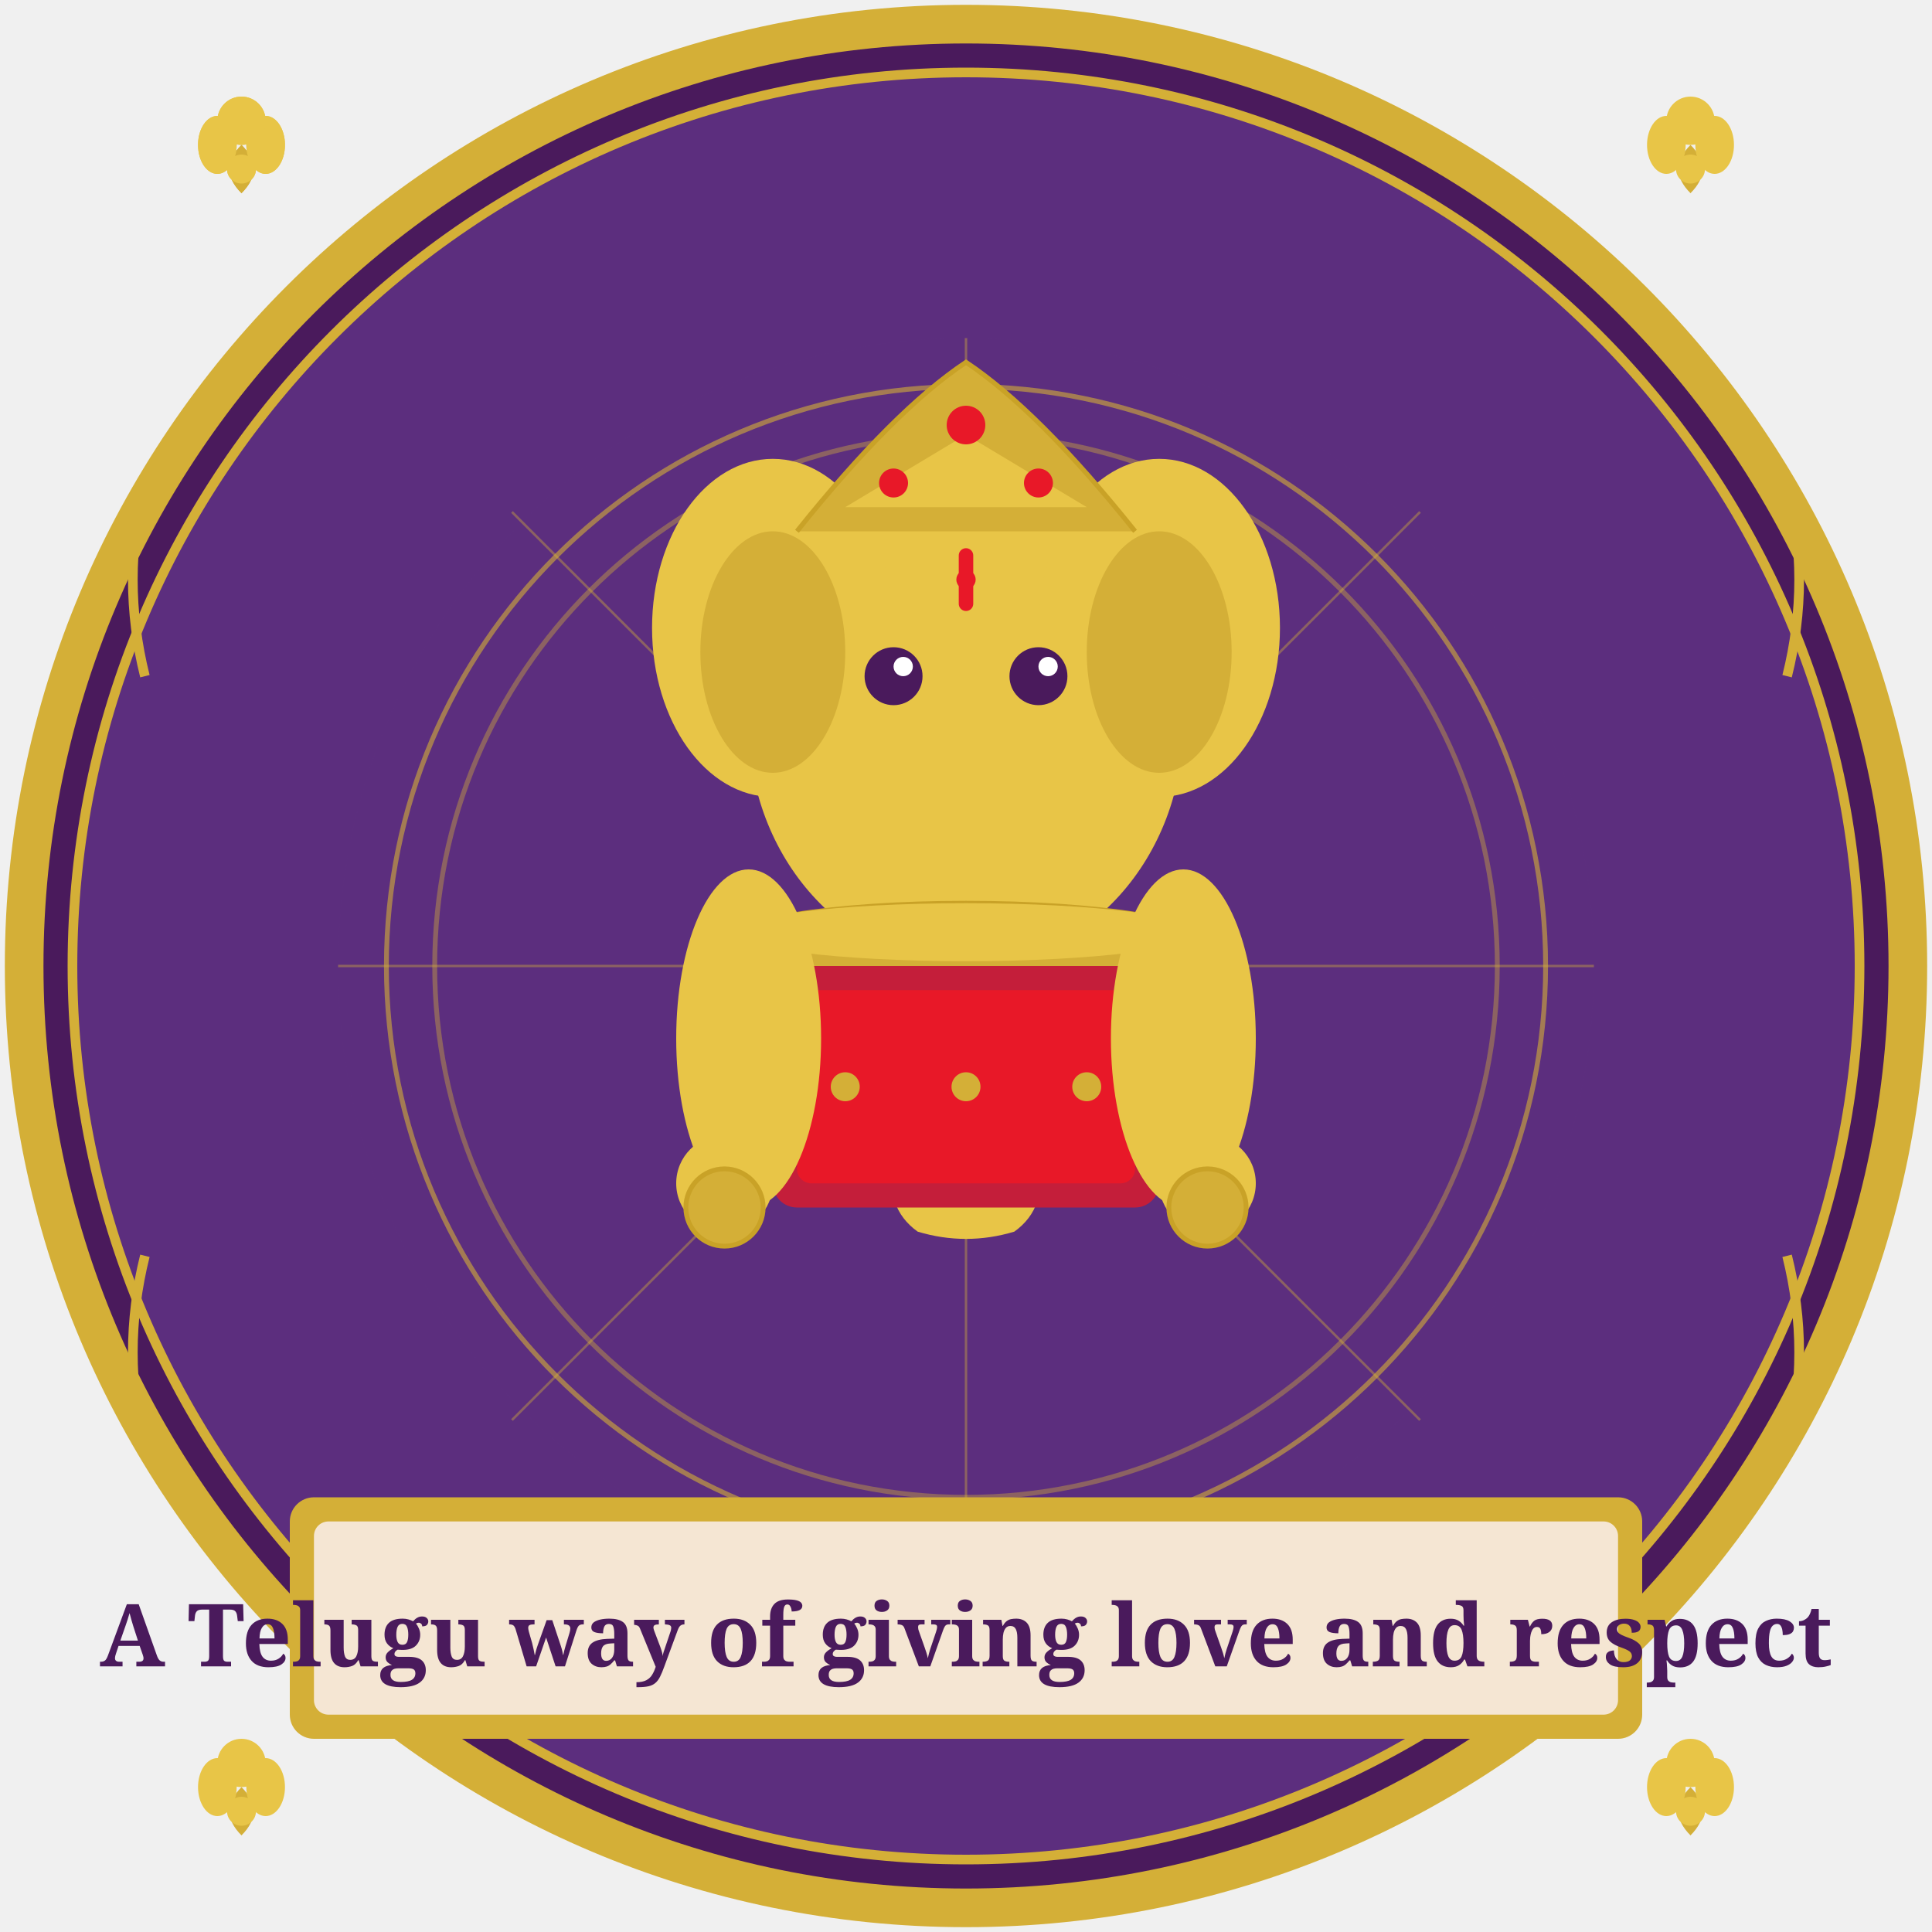
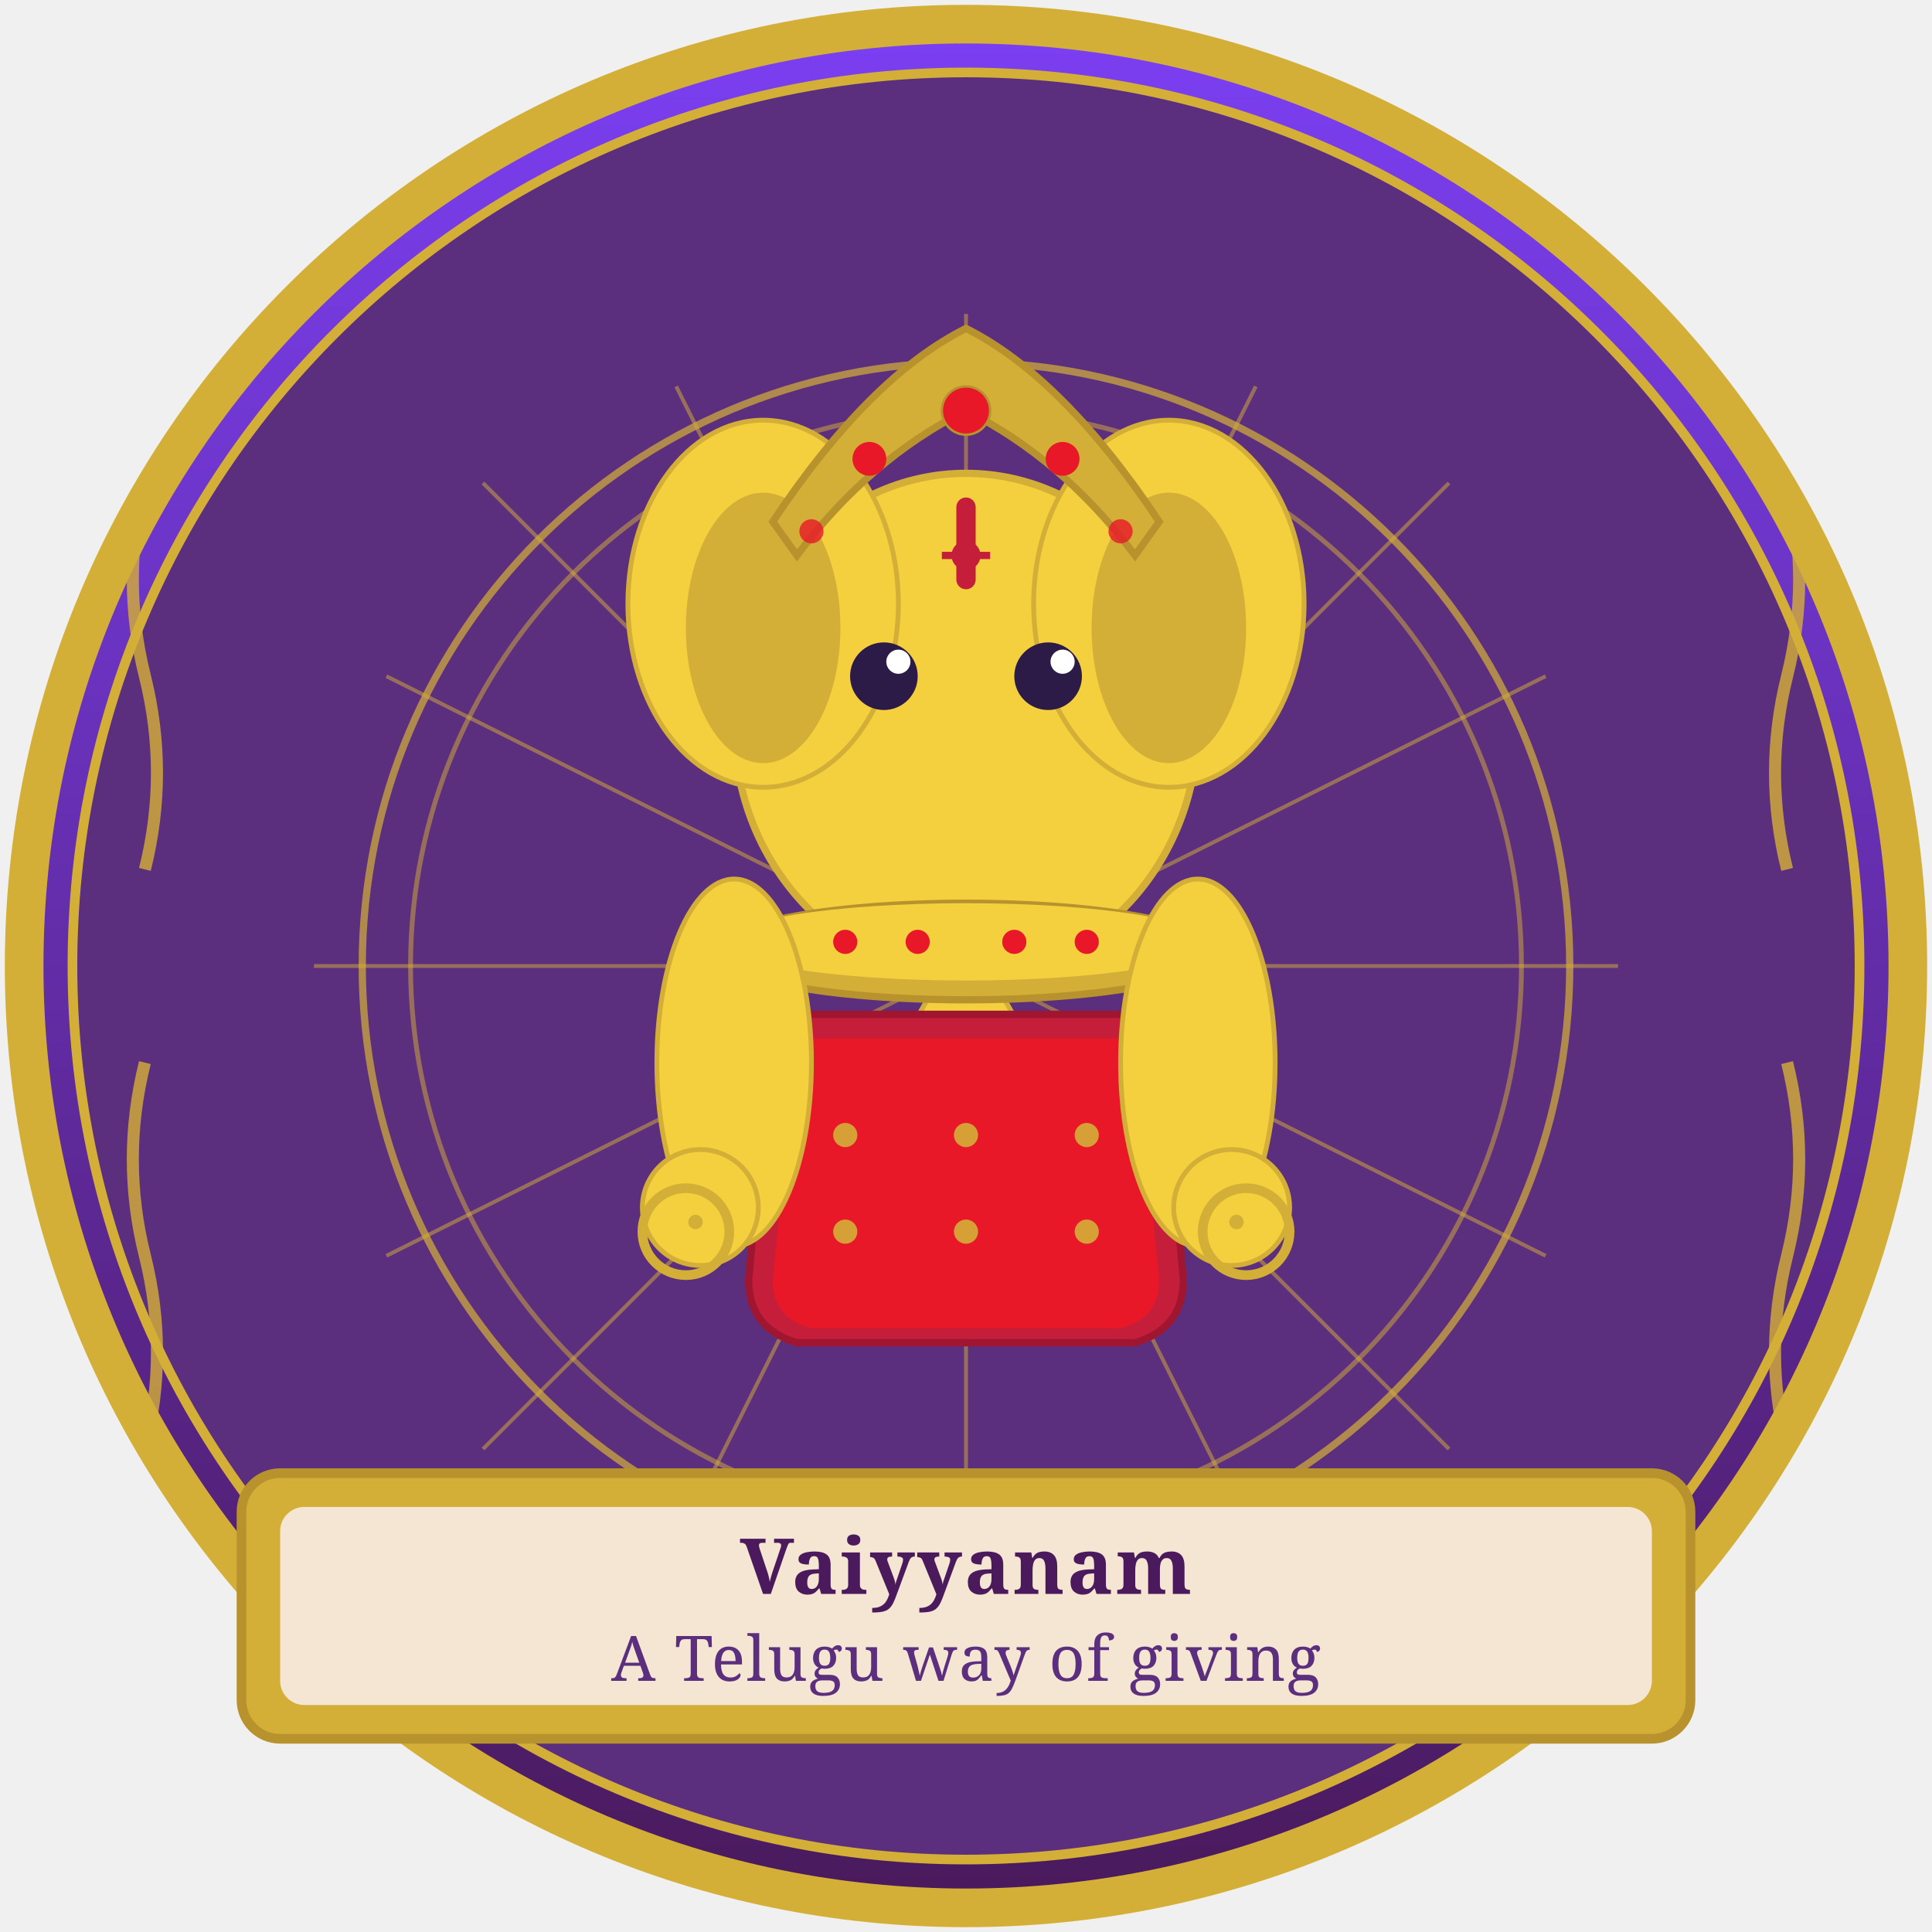
<svg xmlns="http://www.w3.org/2000/svg" viewBox="0 0 400 400">
-   <circle cx="200" cy="200" r="195" fill="#4A1A5C" stroke="#D4AF37" stroke-width="8" />
+   <defs>
+     <linearGradient id="purpleGrad" x1="0%" y1="0%" x2="0%" y2="100%">
+       <stop offset="0%" style="stop-color:#7B3FF2;stop-opacity:1" />
+       <stop offset="100%" style="stop-color:#4A1A5C;stop-opacity:1" />
+     </linearGradient>
+   </defs>
+   <circle cx="200" cy="200" r="195" fill="url(#purpleGrad)" stroke="#D4AF37" stroke-width="8" />
  <circle cx="200" cy="200" r="185" fill="#5C2E7E" stroke="#D4AF37" stroke-width="2" />
-   <g id="flower">
-     <path d="M 50 30 Q 45 35 50 40 Q 55 35 50 30" fill="#D4AF37" />
-     <circle cx="50" cy="35" r="3" fill="#E8C547" />
-     <ellipse cx="45" cy="30" rx="4" ry="6" fill="#E8C547" />
-     <ellipse cx="55" cy="30" rx="4" ry="6" fill="#E8C547" />
-     <ellipse cx="50" cy="25" rx="5" ry="5" fill="#E8C547" />
+   <path d="M 30 100 Q 25 120 30 140 Q 35 160 30 180" stroke="#D4AF37" stroke-width="2.5" fill="none" opacity="0.8" />
+   <path d="M 370 100 Q 375 120 370 140 Q 365 160 370 180" stroke="#D4AF37" stroke-width="2.5" fill="none" opacity="0.8" />
+   <path d="M 30 220 Q 25 240 30 260 Q 35 280 30 300" stroke="#D4AF37" stroke-width="2.5" fill="none" opacity="0.8" />
+   <path d="M 370 220 Q 375 240 370 260 Q 365 280 370 300" stroke="#D4AF37" stroke-width="2.5" fill="none" opacity="0.8" />
+   <circle cx="200" cy="200" r="130" fill="#5C2E7E" opacity="0.6" />
+   <circle cx="200" cy="200" r="125" fill="none" stroke="#D4AF37" stroke-width="1.5" opacity="0.7" />
+   <circle cx="200" cy="200" r="115" fill="none" stroke="#D4AF37" stroke-width="1" opacity="0.5" />
+   <g stroke="#D4AF37" stroke-width="0.8" opacity="0.5">
+     <line x1="200" y1="65" x2="200" y2="335" />
+     <line x1="65" y1="200" x2="335" y2="200" />
+     <line x1="100" y1="100" x2="300" y2="300" />
+     <line x1="300" y1="100" x2="100" y2="300" />
+     <line x1="140" y1="80" x2="260" y2="320" />
+     <line x1="80" y1="140" x2="320" y2="260" />
+     <line x1="260" y1="80" x2="140" y2="320" />
+     <line x1="320" y1="140" x2="80" y2="260" />
  </g>
-   <use href="#flower" x="0" y="0" />
-   <use href="#flower" x="300" y="0" />
-   <use href="#flower" x="0" y="340" />
-   <use href="#flower" x="300" y="340" />
-   <path d="M 30 100 Q 25 120 30 140" stroke="#D4AF37" stroke-width="2" fill="none" />
-   <path d="M 370 100 Q 375 120 370 140" stroke="#D4AF37" stroke-width="2" fill="none" />
-   <path d="M 30 260 Q 25 280 30 300" stroke="#D4AF37" stroke-width="2" fill="none" />
-   <path d="M 370 260 Q 375 280 370 300" stroke="#D4AF37" stroke-width="2" fill="none" />
-   <circle cx="200" cy="200" r="130" fill="#5C2E7E" opacity="0.5" />
-   <circle cx="200" cy="200" r="120" fill="none" stroke="#D4AF37" stroke-width="1" opacity="0.6" />
-   <circle cx="200" cy="200" r="110" fill="none" stroke="#D4AF37" stroke-width="1" opacity="0.4" />
-   <g stroke="#D4AF37" stroke-width="0.5" opacity="0.4">
-     <line x1="200" y1="70" x2="200" y2="330" />
-     <line x1="70" y1="200" x2="330" y2="200" />
-     <line x1="106" y1="106" x2="294" y2="294" />
-     <line x1="294" y1="106" x2="106" y2="294" />
-   </g>
-   <ellipse cx="200" cy="150" rx="45" ry="50" fill="#E8C547" />
-   <ellipse cx="160" cy="130" rx="25" ry="35" fill="#E8C547" />
-   <ellipse cx="240" cy="130" rx="25" ry="35" fill="#E8C547" />
-   <ellipse cx="160" cy="135" rx="15" ry="25" fill="#D4AF37" />
-   <ellipse cx="240" cy="135" rx="15" ry="25" fill="#D4AF37" />
-   <path d="M 200 190 Q 190 220 185 240 Q 183 250 190 255 Q 200 258 210 255 Q 217 250 215 240 Q 210 220 200 190" fill="#E8C547" />
-   <circle cx="185" cy="140" r="6" fill="#4A1A5C" />
-   <circle cx="215" cy="140" r="6" fill="#4A1A5C" />
-   <circle cx="187" cy="138" r="2" fill="#FFFFFF" />
-   <circle cx="217" cy="138" r="2" fill="#FFFFFF" />
-   <path d="M 200 125 L 200 115" stroke="#E81828" stroke-width="3" stroke-linecap="round" />
-   <circle cx="200" cy="120" r="2" fill="#E81828" />
-   <path d="M 165 110 Q 185 85 200 75 Q 215 85 235 110" fill="#D4AF37" stroke="#C9A227" stroke-width="1" />
-   <path d="M 175 105 L 200 90 L 225 105" fill="#E8C547" />
-   <circle cx="185" cy="100" r="3" fill="#E81828" />
-   <circle cx="200" cy="88" r="4" fill="#E81828" />
-   <circle cx="215" cy="100" r="3" fill="#E81828" />
-   <ellipse cx="200" cy="195" rx="50" ry="8" fill="#D4AF37" stroke="#C9A227" stroke-width="1" />
-   <ellipse cx="200" cy="193" rx="48" ry="6" fill="#E8C547" />
-   <rect x="160" y="200" width="80" height="50" rx="5" fill="#C41E3A" />
-   <rect x="165" y="205" width="70" height="40" rx="3" fill="#E81828" />
-   <circle cx="175" cy="225" r="3" fill="#D4AF37" />
-   <circle cx="200" cy="225" r="3" fill="#D4AF37" />
-   <circle cx="225" cy="225" r="3" fill="#D4AF37" />
-   <ellipse cx="245" cy="215" rx="15" ry="35" fill="#E8C547" />
-   <circle cx="250" cy="245" r="10" fill="#E8C547" />
-   <ellipse cx="155" cy="215" rx="15" ry="35" fill="#E8C547" />
-   <circle cx="150" cy="245" r="10" fill="#E8C547" />
-   <circle cx="250" cy="250" r="8" fill="#D4AF37" stroke="#C9A227" stroke-width="1" />
-   <circle cx="150" cy="250" r="8" fill="#D4AF37" stroke="#C9A227" stroke-width="1" />
-   <rect x="60" y="310" width="280" height="50" rx="5" fill="#D4AF37" />
-   <rect x="65" y="315" width="270" height="40" rx="3" fill="#F5E6D3" />
-   <text x="200" y="345" font-family="serif" font-size="18" font-weight="bold" text-anchor="middle" fill="#4A1A5C">
-     A Telugu way of giving love and respect
+   <ellipse cx="200" cy="150" rx="48" ry="52" fill="#F4D03F" stroke="#D4AF37" stroke-width="1.5" />
+   <ellipse cx="158" cy="125" rx="28" ry="38" fill="#F4D03F" stroke="#D4AF37" stroke-width="1" />
+   <ellipse cx="242" cy="125" rx="28" ry="38" fill="#F4D03F" stroke="#D4AF37" stroke-width="1" />
+   <ellipse cx="158" cy="130" rx="16" ry="28" fill="#D4AF37" />
+   <ellipse cx="242" cy="130" rx="16" ry="28" fill="#D4AF37" />
+   <path d="M 200 195 Q 185 215 178 240 Q 175 250 175 260 Q 175 268 183 270 Q 200 272 217 270 Q 225 268 225 260 Q 225 250 222 240 Q 215 215 200 195" fill="#F4D03F" stroke="#D4AF37" stroke-width="1" />
+   <path d="M 178 240 Q 180 250 183 260" stroke="#D4AF37" stroke-width="1" fill="none" opacity="0.6" />
+   <path d="M 222 240 Q 220 250 217 260" stroke="#D4AF37" stroke-width="1" fill="none" opacity="0.6" />
+   <circle cx="183" cy="140" r="7" fill="#2C1B47" />
+   <circle cx="217" cy="140" r="7" fill="#2C1B47" />
+   <circle cx="186" cy="137" r="2.5" fill="#FFFFFF" />
+   <circle cx="220" cy="137" r="2.5" fill="#FFFFFF" />
+   <path d="M 200 120 L 200 105" stroke="#C41E3A" stroke-width="4" stroke-linecap="round" />
+   <circle cx="200" cy="115" r="3" fill="#C41E3A" />
+   <line x1="195" y1="115" x2="205" y2="115" stroke="#C41E3A" stroke-width="1.5" />
+   <path d="M 160 108 Q 180 78 200 68 Q 220 78 240 108 L 235 115 Q 220 95 200 85 Q 180 95 165 115 Z" fill="#D4AF37" stroke="#B8932D" stroke-width="1.5" />
+   <circle cx="200" cy="85" r="5" fill="#E81828" stroke="#B8932D" stroke-width="0.5" />
+   <circle cx="180" cy="95" r="3.5" fill="#E81828" />
+   <circle cx="220" cy="95" r="3.5" fill="#E81828" />
+   <circle cx="168" cy="110" r="2.5" fill="#E81828" opacity="0.8" />
+   <circle cx="232" cy="110" r="2.5" fill="#E81828" opacity="0.8" />
+   <ellipse cx="200" cy="197" rx="52" ry="10" fill="#D4AF37" stroke="#B8932D" stroke-width="1.5" />
+   <ellipse cx="200" cy="195" rx="50" ry="8" fill="#F4D03F" />
+   <circle cx="175" cy="195" r="2.5" fill="#E81828" />
+   <circle cx="190" cy="195" r="2.5" fill="#E81828" />
+   <circle cx="210" cy="195" r="2.5" fill="#E81828" />
+   <circle cx="225" cy="195" r="2.5" fill="#E81828" />
+   <path d="M 160 210 L 155 265 Q 155 275 165 278 L 235 278 Q 245 275 245 265 L 240 210 Z" fill="#C41E3A" stroke="#A01630" stroke-width="1.5" />
+   <path d="M 165 215 L 160 265 Q 160 273 168 275 L 232 275 Q 240 273 240 265 L 235 215 Z" fill="#E81828" />
+   <circle cx="175" cy="235" r="2.5" fill="#D4AF37" opacity="0.9" />
+   <circle cx="200" cy="235" r="2.5" fill="#D4AF37" opacity="0.9" />
+   <circle cx="225" cy="235" r="2.5" fill="#D4AF37" opacity="0.9" />
+   <circle cx="175" cy="255" r="2.5" fill="#D4AF37" opacity="0.9" />
+   <circle cx="200" cy="255" r="2.5" fill="#D4AF37" opacity="0.9" />
+   <circle cx="225" cy="255" r="2.5" fill="#D4AF37" opacity="0.9" />
+   <ellipse cx="248" cy="220" rx="16" ry="38" fill="#F4D03F" stroke="#D4AF37" stroke-width="1" />
+   <circle cx="255" cy="250" r="12" fill="#F4D03F" stroke="#D4AF37" stroke-width="1" />
+   <ellipse cx="152" cy="220" rx="16" ry="38" fill="#F4D03F" stroke="#D4AF37" stroke-width="1" />
+   <circle cx="145" cy="250" r="12" fill="#F4D03F" stroke="#D4AF37" stroke-width="1" />
+   <circle cx="258" cy="255" r="9" fill="none" stroke="#D4AF37" stroke-width="2" />
+   <circle cx="256" cy="253" r="1.5" fill="#D4AF37" />
+   <circle cx="142" cy="255" r="9" fill="none" stroke="#D4AF37" stroke-width="2" />
+   <circle cx="144" cy="253" r="1.5" fill="#D4AF37" />
+   <rect x="50" y="305" width="300" height="55" rx="8" fill="#D4AF37" stroke="#B8932D" stroke-width="2" />
+   <rect x="58" y="312" width="284" height="41" rx="5" fill="#F5E6D3" />
+   <text x="200" y="330" font-family="Georgia, serif" font-size="16" font-weight="bold" text-anchor="middle" fill="#4A1A5C" letter-spacing="0.5">
+     Vaiyyanam
+   </text>
+   <text x="200" y="348" font-family="Georgia, serif" font-size="13" text-anchor="middle" fill="#5C2E7E" letter-spacing="0.3">
+     A Telugu way of giving
  </text>
</svg>
